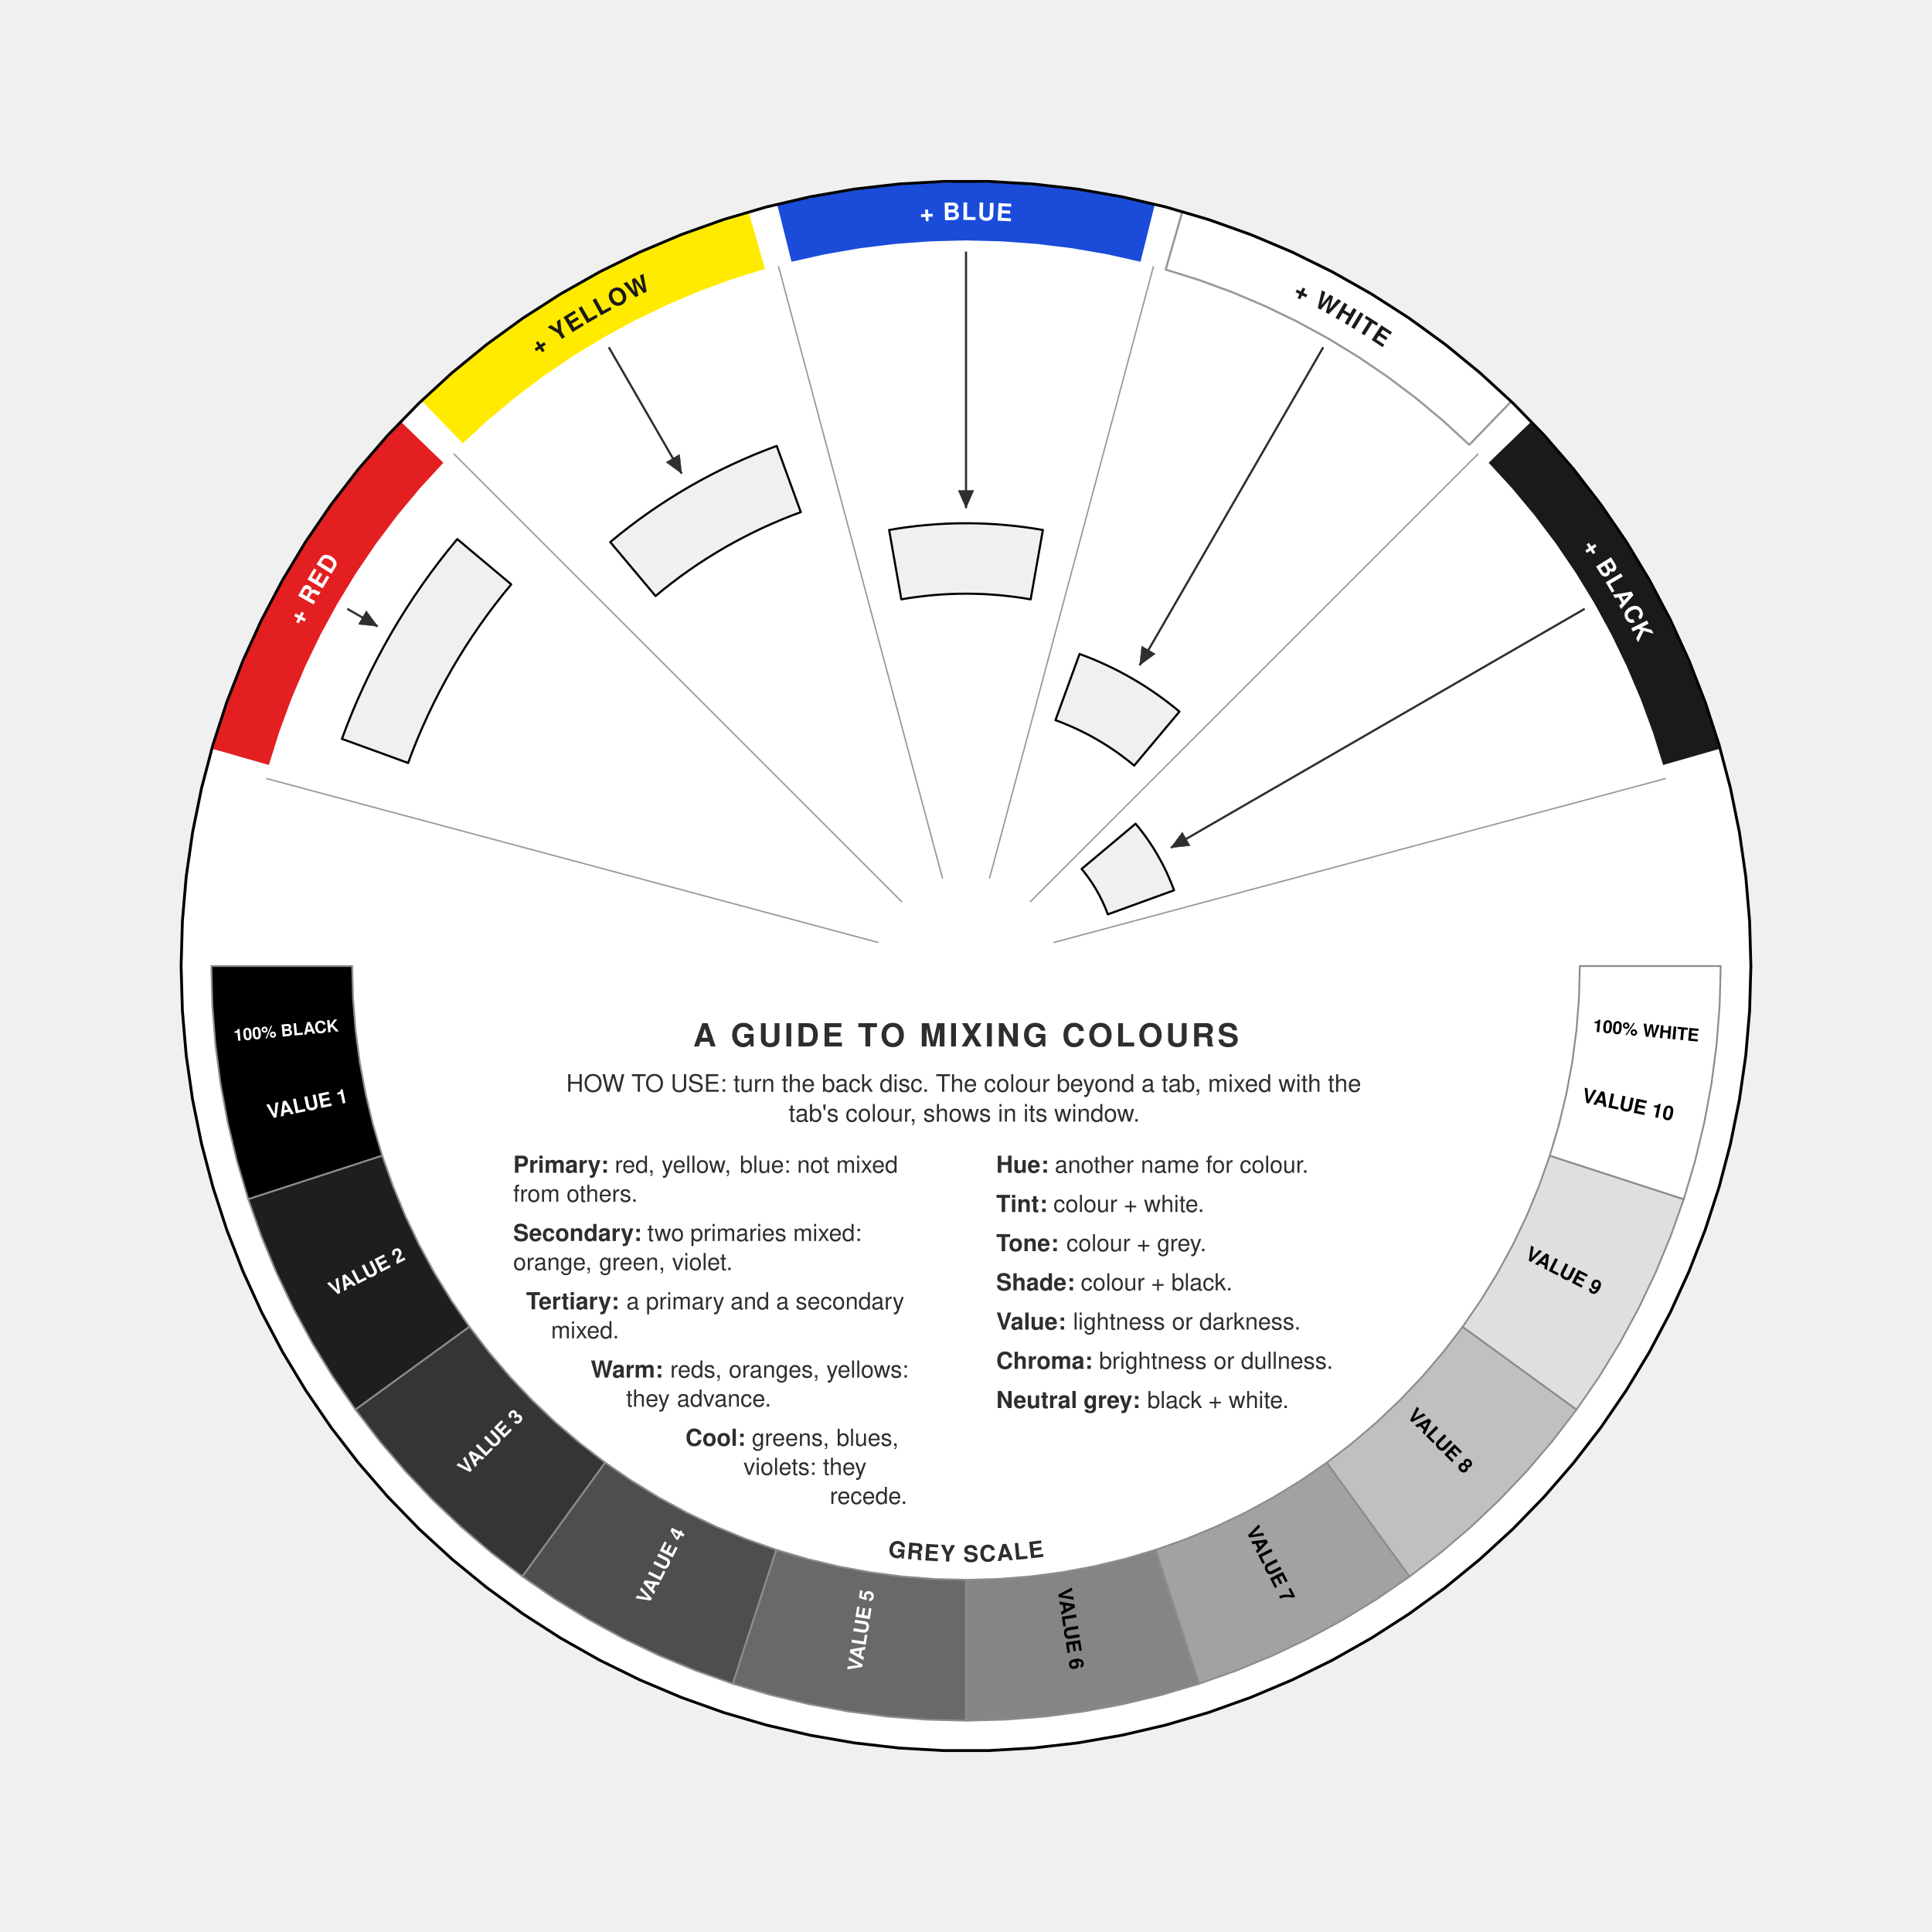
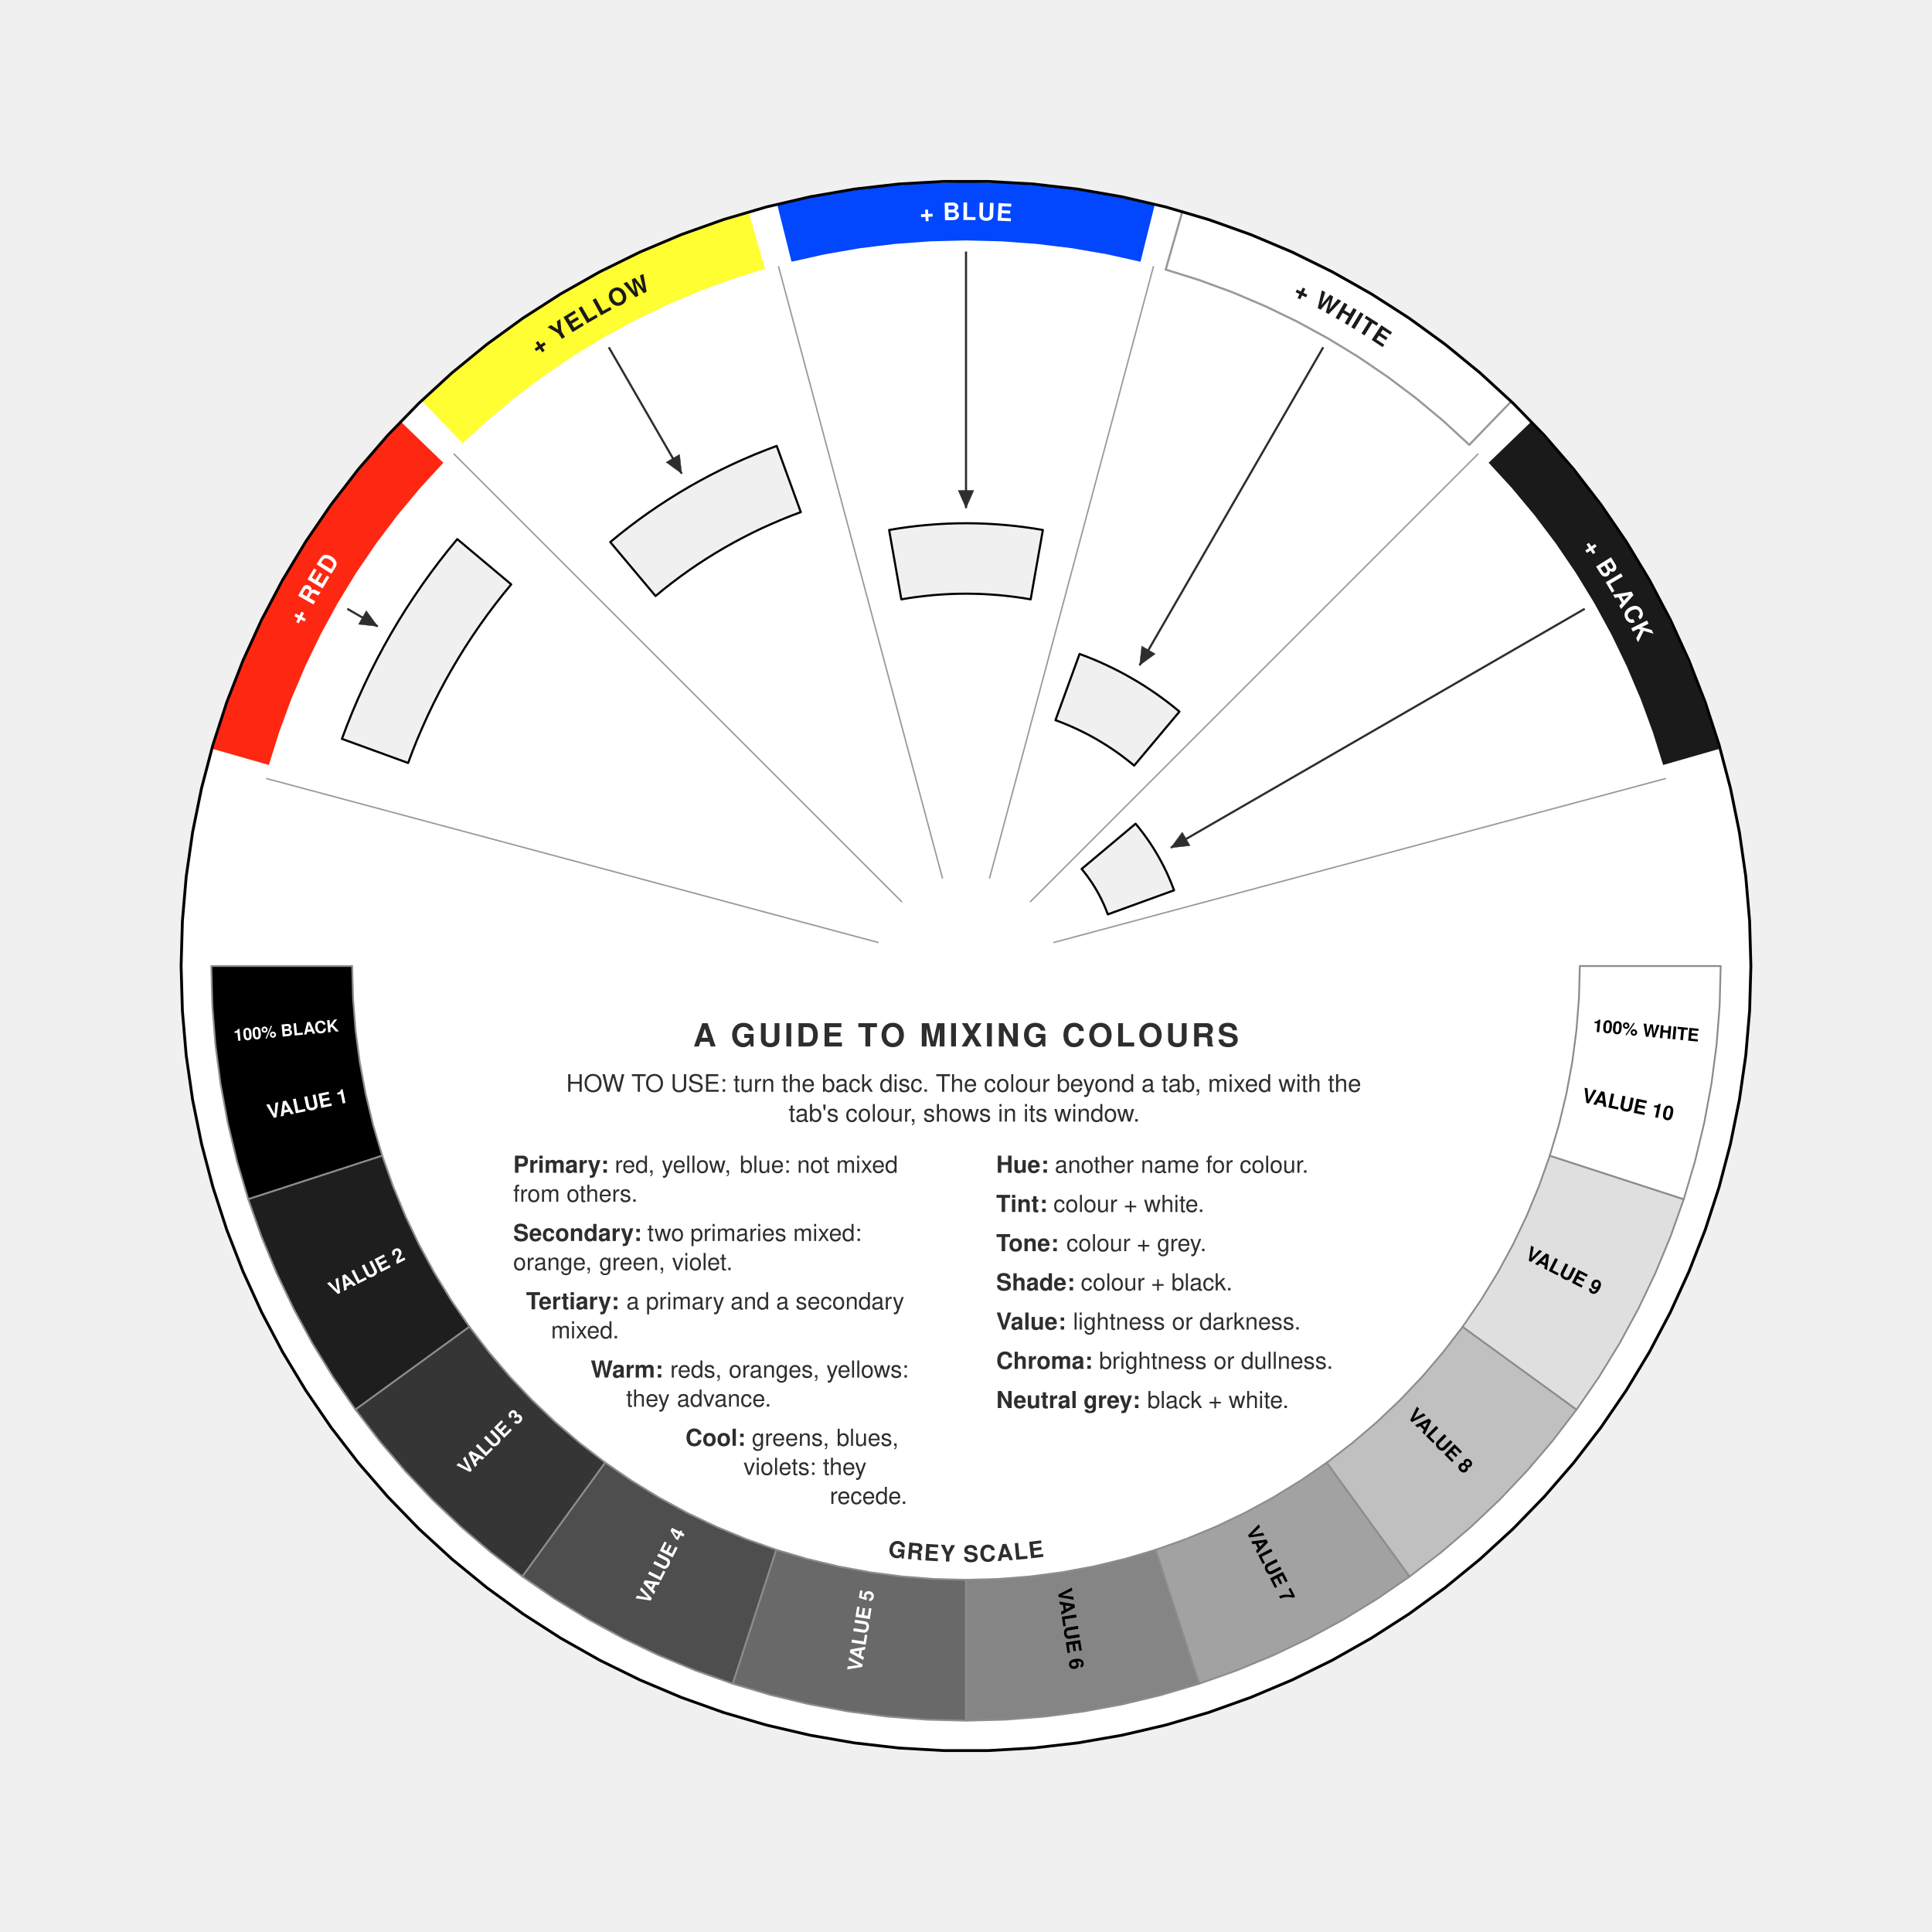
<svg xmlns="http://www.w3.org/2000/svg" viewBox="0 0 544.25 544.25" font-family="Helvetica, Arial, 'Liberation Sans', sans-serif">
  <path d="M493.23,272.13 L492.87,259.50 L491.79,246.92 L489.99,234.42 L487.48,222.05 L484.27,209.83 L480.37,197.82 L475.79,186.06 L470.54,174.57 L464.65,163.40 L458.13,152.59 L451.00,142.17 L443.29,132.17 L435.02,122.62 L426.22,113.57 L416.92,105.03 L407.14,97.03 L396.93,89.61 L386.30,82.79 L375.31,76.58 L363.98,71.00 L352.34,66.09 L340.45,61.85 L328.33,58.29 L316.03,55.43 L303.59,53.27 L291.05,51.83 L278.44,51.11 L265.81,51.11 L253.21,51.83 L240.66,53.27 L228.22,55.43 L215.92,58.29 L203.80,61.85 L191.91,66.09 L180.28,71.00 L168.94,76.58 L157.95,82.79 L147.33,89.61 L137.11,97.03 L127.33,105.03 L118.03,113.57 L109.23,122.62 L100.96,132.17 L93.25,142.17 L86.12,152.59 L79.60,163.40 L73.71,174.57 L68.46,186.06 L63.88,197.82 L59.98,209.83 L56.77,222.05 L54.26,234.42 L52.46,246.92 L51.38,259.50 L51.02,272.13 L51.38,284.75 L52.46,297.33 L54.26,309.83 L56.77,322.20 L59.98,334.42 L63.88,346.43 L68.46,358.19 L73.71,369.68 L79.60,380.85 L86.12,391.66 L93.25,402.09 L100.96,412.09 L109.23,421.63 L118.03,430.69 L127.33,439.22 L137.11,447.22 L147.33,454.64 L157.95,461.47 L168.94,467.68 L180.28,473.25 L191.91,478.16 L203.80,482.41 L215.92,485.96 L228.22,488.82 L240.66,490.98 L253.21,492.42 L265.81,493.14 L278.44,493.14 L291.05,492.42 L303.59,490.98 L316.03,488.82 L328.33,485.96 L340.45,482.41 L352.34,478.16 L363.98,473.25 L375.31,467.68 L386.30,461.47 L396.93,454.64 L407.14,447.22 L416.92,439.22 L426.22,430.69 L435.02,421.63 L443.29,412.09 L451.00,402.09 L458.13,391.66 L464.65,380.85 L470.54,369.68 L475.79,358.19 L480.37,346.43 L484.27,334.42 L487.48,322.20 L489.99,309.83 L491.79,297.33 L492.87,284.75 Z M128.81,151.87 L126.22,155.02 L123.70,158.23 L121.25,161.50 L118.87,164.82 L116.57,168.19 L114.34,171.60 L112.18,175.07 L110.10,178.58 L108.10,182.14 L106.18,185.74 L104.33,189.38 L102.57,193.06 L100.88,196.78 L99.28,200.53 L97.76,204.32 L96.32,208.14 L114.97,214.93 L116.25,211.51 L117.61,208.12 L119.05,204.77 L120.55,201.45 L122.13,198.16 L123.78,194.90 L125.50,191.68 L127.29,188.50 L129.15,185.36 L131.07,182.27 L133.07,179.21 L135.13,176.20 L137.25,173.23 L139.44,170.31 L141.69,167.44 L144.01,164.62 Z M218.80,125.62 L215.62,126.82 L212.46,128.09 L209.34,129.42 L206.24,130.83 L203.17,132.30 L200.14,133.84 L197.14,135.44 L194.17,137.11 L191.25,138.84 L188.36,140.64 L185.51,142.50 L182.70,144.42 L179.94,146.40 L177.22,148.44 L174.54,150.54 L171.91,152.70 L184.67,167.90 L186.96,166.01 L189.30,164.18 L191.67,162.40 L194.08,160.67 L196.53,158.99 L199.02,157.37 L201.54,155.80 L204.09,154.29 L206.68,152.84 L209.30,151.44 L211.95,150.09 L214.62,148.81 L217.33,147.59 L220.06,146.42 L222.81,145.31 L225.59,144.27 Z M293.78,149.30 L291.10,148.85 L288.41,148.47 L285.70,148.14 L283.00,147.88 L280.28,147.67 L277.57,147.52 L274.85,147.43 L272.13,147.40 L269.41,147.43 L266.69,147.52 L263.97,147.67 L261.26,147.88 L258.55,148.14 L255.85,148.47 L253.15,148.85 L250.47,149.30 L253.91,168.84 L256.17,168.46 L258.44,168.14 L260.71,167.87 L262.98,167.64 L265.27,167.47 L267.55,167.34 L269.84,167.27 L272.13,167.24 L274.41,167.27 L276.70,167.34 L278.99,167.47 L281.27,167.64 L283.54,167.87 L285.82,168.14 L288.08,168.46 L290.34,168.84 Z M332.25,200.47 L330.68,199.17 L329.07,197.91 L327.44,196.69 L325.78,195.50 L324.10,194.35 L322.39,193.23 L320.65,192.15 L318.90,191.12 L317.12,190.11 L315.32,189.15 L313.50,188.23 L311.66,187.35 L309.80,186.50 L307.92,185.70 L306.03,184.94 L304.12,184.22 L297.33,202.87 L298.84,203.44 L300.33,204.04 L301.81,204.67 L303.27,205.33 L304.72,206.03 L306.16,206.75 L307.58,207.51 L308.98,208.30 L310.36,209.12 L311.73,209.97 L313.07,210.85 L314.40,211.75 L315.71,212.69 L316.99,213.66 L318.26,214.65 L319.50,215.67 Z M330.73,250.80 L330.25,249.52 L329.74,248.26 L329.21,247.01 L328.65,245.77 L328.06,244.54 L327.44,243.33 L326.80,242.13 L326.13,240.94 L325.44,239.77 L324.72,238.62 L323.98,237.48 L323.21,236.36 L322.42,235.25 L321.60,234.16 L320.76,233.09 L319.90,232.04 L304.70,244.79 L305.29,245.51 L305.86,246.24 L306.42,246.98 L306.96,247.74 L307.48,248.50 L307.99,249.28 L308.48,250.07 L308.95,250.87 L309.40,251.67 L309.84,252.49 L310.26,253.32 L310.66,254.16 L311.04,255.00 L311.41,255.85 L311.75,256.72 L312.08,257.58 Z" fill="#ffffff" fill-rule="evenodd" />
-   <path d="M113.08,118.54 L105.77,126.49 L98.85,134.79 L92.35,143.42 L86.27,152.35 L80.65,161.57 L75.47,171.06 L70.77,180.79 L66.55,190.73 L62.82,200.87 L59.59,211.18 L75.94,215.87 L78.92,206.35 L82.36,196.99 L86.26,187.81 L90.60,178.83 L95.37,170.08 L100.57,161.57 L106.18,153.32 L112.18,145.35 L118.56,137.69 L125.31,130.35 Z" fill="#e31f21" stroke="#ffffff" stroke-width="0.60" stroke-linejoin="round" />
+   <path d="M113.08,118.54 L105.77,126.49 L98.85,134.79 L92.35,143.42 L86.27,152.35 L80.65,161.57 L75.47,171.06 L70.77,180.79 L66.55,190.73 L62.82,200.87 L59.59,211.18 L75.94,215.87 L78.92,206.35 L82.36,196.99 L86.26,187.81 L90.60,178.83 L95.37,170.08 L100.57,161.57 L106.18,153.32 L112.18,145.35 L118.56,137.69 L125.31,130.35 Z" fill="#fe2712" stroke="#ffffff" stroke-width="0.60" stroke-linejoin="round" />
  <text x="85.01" y="176.45" font-size="6.80" fill="#ffffff" font-weight="bold" transform="rotate(-62.38 85.01 176.45)">+</text>
  <text x="88.03" y="170.74" font-size="6.80" fill="#ffffff" font-weight="bold" transform="rotate(-60.49 88.03 170.74)">R</text>
  <text x="90.60" y="166.21" font-size="6.80" fill="#ffffff" font-weight="bold" transform="rotate(-59.12 90.60 166.21)">E</text>
  <text x="93.09" y="162.06" font-size="6.80" fill="#ffffff" font-weight="bold" transform="rotate(-57.75 93.09 162.06)">D</text>
  <path d="M128.81,151.87 L126.22,155.02 L123.70,158.23 L121.25,161.50 L118.87,164.82 L116.57,168.19 L114.34,171.60 L112.18,175.07 L110.10,178.58 L108.10,182.14 L106.18,185.74 L104.33,189.38 L102.57,193.06 L100.88,196.78 L99.28,200.53 L97.76,204.32 L96.32,208.14 L114.97,214.93 L116.25,211.51 L117.61,208.12 L119.05,204.77 L120.55,201.45 L122.13,198.16 L123.78,194.90 L125.50,191.68 L127.29,188.50 L129.15,185.36 L131.07,182.27 L133.07,179.21 L135.13,176.20 L137.25,173.23 L139.44,170.31 L141.69,167.44 L144.01,164.62 Z" fill="none" stroke="#000000" stroke-width="0.60" stroke-linejoin="round" />
  <path d="M97.83,171.50 L106.42,176.46" fill="none" stroke="#2e2e2e" stroke-width="0.60" stroke-linejoin="round" />
  <path d="M106.42,176.46 L100.99,175.86 L103.19,172.05 Z" fill="#2e2e2e" stroke="#2e2e2e" stroke-width="0.10" stroke-linejoin="round" />
-   <path d="M211.18,59.59 L200.87,62.82 L190.73,66.55 L180.79,70.77 L171.06,75.47 L161.57,80.65 L152.35,86.27 L143.42,92.35 L134.79,98.85 L126.49,105.77 L118.54,113.08 L130.35,125.31 L137.69,118.56 L145.35,112.18 L153.32,106.18 L161.57,100.57 L170.08,95.37 L178.83,90.60 L187.81,86.26 L196.99,82.36 L206.35,78.92 L215.87,75.94 Z" fill="#ffeb00" stroke="#ffffff" stroke-width="0.60" stroke-linejoin="round" />
+   <path d="M211.18,59.59 L200.87,62.82 L190.73,66.55 L180.79,70.77 L171.06,75.47 L161.57,80.65 L152.35,86.27 L143.42,92.35 L134.79,98.85 L126.49,105.77 L118.54,113.08 L130.35,125.31 L137.69,118.56 L145.35,112.18 L153.32,106.18 L161.57,100.57 L170.08,95.37 L178.83,90.60 L187.81,86.26 L196.99,82.36 L206.35,78.92 L215.87,75.94 Z" fill="#fefe33" stroke="#ffffff" stroke-width="0.60" stroke-linejoin="round" />
  <text x="151.43" y="100.08" font-size="6.80" fill="#1a1a1a" font-weight="bold" transform="rotate(-34.51 151.43 100.08)">+</text>
  <text x="156.77" y="96.45" font-size="6.80" fill="#1a1a1a" font-weight="bold" transform="rotate(-32.67 156.77 96.45)">Y</text>
  <text x="160.85" y="93.84" font-size="6.80" fill="#1a1a1a" font-weight="bold" transform="rotate(-31.35 160.85 93.84)">E</text>
  <text x="164.98" y="91.33" font-size="6.80" fill="#1a1a1a" font-weight="bold" transform="rotate(-30.09 164.98 91.33)">L</text>
  <text x="168.84" y="89.10" font-size="6.80" fill="#1a1a1a" font-weight="bold" transform="rotate(-28.87 168.84 89.10)">L</text>
  <text x="172.74" y="86.95" font-size="6.80" fill="#1a1a1a" font-weight="bold" transform="rotate(-27.50 172.74 86.95)">O</text>
  <text x="177.69" y="84.36" font-size="6.80" fill="#1a1a1a" font-weight="bold" transform="rotate(-25.82 177.69 84.36)">W</text>
  <path d="M218.80,125.62 L215.62,126.82 L212.46,128.09 L209.34,129.42 L206.24,130.83 L203.17,132.30 L200.14,133.84 L197.14,135.44 L194.17,137.11 L191.25,138.84 L188.36,140.64 L185.51,142.50 L182.70,144.42 L179.94,146.40 L177.22,148.44 L174.54,150.54 L171.91,152.70 L184.67,167.90 L186.96,166.01 L189.30,164.18 L191.67,162.40 L194.08,160.67 L196.53,158.99 L199.02,157.37 L201.54,155.80 L204.09,154.29 L206.68,152.84 L209.30,151.44 L211.95,150.09 L214.62,148.81 L217.33,147.59 L220.06,146.42 L222.81,145.31 L225.59,144.27 Z" fill="none" stroke="#000000" stroke-width="0.60" stroke-linejoin="round" />
  <path d="M171.50,97.83 L192.05,133.43" fill="none" stroke="#2e2e2e" stroke-width="0.60" stroke-linejoin="round" />
  <path d="M192.05,133.43 L187.64,130.20 L191.45,128.00 Z" fill="#2e2e2e" stroke="#2e2e2e" stroke-width="0.10" stroke-linejoin="round" />
-   <path d="M325.62,57.59 L315.07,55.23 L304.43,53.40 L293.70,52.08 L282.93,51.29 L272.13,51.02 L261.33,51.29 L250.55,52.08 L239.83,53.40 L229.18,55.23 L218.64,57.59 L222.75,74.09 L232.48,71.92 L242.31,70.22 L252.21,69.01 L262.16,68.28 L272.13,68.03 L282.10,68.28 L292.04,69.01 L301.94,70.22 L311.77,71.92 L321.50,74.09 Z" fill="#1a4cd9" stroke="#ffffff" stroke-width="0.60" stroke-linejoin="round" />
+   <path d="M325.62,57.59 L315.07,55.23 L304.43,53.40 L293.70,52.08 L282.93,51.29 L272.13,51.02 L261.33,51.29 L250.55,52.08 L239.83,53.40 L229.18,55.23 L218.64,57.59 L222.75,74.09 L232.48,71.92 L242.31,70.22 L252.21,69.01 L262.16,68.28 L272.13,68.03 L282.10,68.28 L292.04,69.01 L301.94,70.22 L311.77,71.92 L321.50,74.09 Z" fill="#0247fe" stroke="#ffffff" stroke-width="0.60" stroke-linejoin="round" />
  <text x="259.20" y="62.36" font-size="6.80" fill="#ffffff" font-weight="bold" transform="rotate(-2.99 259.20 62.36)">+</text>
  <text x="265.65" y="62.06" font-size="6.80" fill="#ffffff" font-weight="bold" transform="rotate(-1.10 265.65 62.06)">B</text>
  <text x="270.86" y="61.97" font-size="6.80" fill="#ffffff" font-weight="bold" transform="rotate(0.22 270.86 61.97)">L</text>
  <text x="275.32" y="61.99" font-size="6.80" fill="#ffffff" font-weight="bold" transform="rotate(1.54 275.32 61.99)">U</text>
  <text x="280.52" y="62.13" font-size="6.80" fill="#ffffff" font-weight="bold" transform="rotate(2.91 280.52 62.13)">E</text>
  <path d="M293.78,149.30 L291.10,148.85 L288.41,148.47 L285.70,148.14 L283.00,147.88 L280.28,147.67 L277.57,147.52 L274.85,147.43 L272.13,147.40 L269.41,147.43 L266.69,147.52 L263.97,147.67 L261.26,147.88 L258.55,148.14 L255.85,148.47 L253.15,148.85 L250.47,149.30 L253.91,168.84 L256.17,168.46 L258.44,168.14 L260.71,167.87 L262.98,167.64 L265.27,167.47 L267.55,167.34 L269.84,167.27 L272.13,167.24 L274.41,167.27 L276.70,167.34 L278.99,167.47 L281.27,167.64 L283.54,167.87 L285.82,168.14 L288.08,168.46 L290.34,168.84 Z" fill="none" stroke="#000000" stroke-width="0.60" stroke-linejoin="round" />
  <path d="M272.13,70.87 L272.13,143.15" fill="none" stroke="#2e2e2e" stroke-width="0.60" stroke-linejoin="round" />
  <path d="M272.13,143.15 L269.93,138.15 L274.33,138.15 Z" fill="#2e2e2e" stroke="#2e2e2e" stroke-width="0.10" stroke-linejoin="round" />
  <path d="M425.72,113.08 L417.76,105.77 L409.46,98.85 L400.83,92.35 L391.90,86.27 L382.68,80.65 L373.19,75.47 L363.46,70.77 L353.52,66.55 L343.38,62.82 L333.07,59.59 L328.38,75.94 L337.90,78.92 L347.26,82.36 L356.44,86.26 L365.42,90.60 L374.17,95.37 L382.69,100.57 L390.93,106.18 L398.90,112.18 L406.56,118.56 L413.90,125.31 Z" fill="#ffffff" stroke="#999999" stroke-width="0.60" stroke-linejoin="round" />
  <text x="364.15" y="83.19" font-size="6.80" fill="#1a1a1a" font-weight="bold" transform="rotate(26.51 364.15 83.19)">+</text>
  <text x="369.92" y="86.09" font-size="6.80" fill="#1a1a1a" font-weight="bold" transform="rotate(28.61 369.92 86.09)">W</text>
  <text x="375.82" y="89.32" font-size="6.80" fill="#1a1a1a" font-weight="bold" transform="rotate(30.23 375.82 89.32)">H</text>
  <text x="380.31" y="91.96" font-size="6.80" fill="#1a1a1a" font-weight="bold" transform="rotate(31.24 380.31 91.96)">I</text>
  <text x="382.18" y="93.09" font-size="6.80" fill="#1a1a1a" font-weight="bold" transform="rotate(32.15 382.18 93.09)">T</text>
  <text x="385.96" y="95.46" font-size="6.80" fill="#1a1a1a" font-weight="bold" transform="rotate(33.41 385.96 95.46)">E</text>
  <path d="M332.25,200.47 L330.68,199.17 L329.07,197.91 L327.44,196.69 L325.78,195.50 L324.10,194.35 L322.39,193.23 L320.65,192.15 L318.90,191.12 L317.12,190.11 L315.32,189.15 L313.50,188.23 L311.66,187.35 L309.80,186.50 L307.92,185.70 L306.03,184.94 L304.12,184.22 L297.33,202.87 L298.84,203.44 L300.33,204.04 L301.81,204.67 L303.27,205.33 L304.72,206.03 L306.16,206.75 L307.58,207.51 L308.98,208.30 L310.36,209.12 L311.73,209.97 L313.07,210.85 L314.40,211.75 L315.71,212.69 L316.99,213.66 L318.26,214.65 L319.50,215.67 Z" fill="none" stroke="#000000" stroke-width="0.60" stroke-linejoin="round" />
  <path d="M372.76,97.83 L321.02,187.43" fill="none" stroke="#2e2e2e" stroke-width="0.60" stroke-linejoin="round" />
  <path d="M321.02,187.43 L321.62,182.00 L325.43,184.20 Z" fill="#2e2e2e" stroke="#2e2e2e" stroke-width="0.10" stroke-linejoin="round" />
  <path d="M484.66,211.18 L481.43,200.87 L477.70,190.73 L473.48,180.79 L468.78,171.06 L463.61,161.57 L457.98,152.35 L451.90,143.42 L445.40,134.79 L438.49,126.49 L431.17,118.54 L418.94,130.35 L425.69,137.69 L432.07,145.35 L438.08,153.32 L443.68,161.57 L448.88,170.08 L453.65,178.83 L457.99,187.81 L461.89,196.99 L465.33,206.35 L468.31,215.87 Z" fill="#1a1a1a" stroke="#ffffff" stroke-width="0.60" stroke-linejoin="round" />
  <text x="445.76" y="153.73" font-size="6.80" fill="#ffffff" font-weight="bold" transform="rotate(56.25 445.76 153.73)">+</text>
  <text x="449.33" y="159.12" font-size="6.80" fill="#ffffff" font-weight="bold" transform="rotate(58.14 449.33 159.12)">B</text>
  <text x="452.07" y="163.55" font-size="6.80" fill="#ffffff" font-weight="bold" transform="rotate(59.46 452.07 163.55)">L</text>
  <text x="454.33" y="167.39" font-size="6.80" fill="#ffffff" font-weight="bold" transform="rotate(60.78 454.33 167.39)">A</text>
  <text x="456.87" y="171.94" font-size="6.80" fill="#ffffff" font-weight="bold" transform="rotate(62.20 456.87 171.94)">C</text>
  <text x="459.30" y="176.55" font-size="6.80" fill="#ffffff" font-weight="bold" transform="rotate(63.62 459.30 176.55)">K</text>
  <path d="M330.73,250.80 L330.25,249.52 L329.74,248.26 L329.21,247.01 L328.65,245.77 L328.06,244.54 L327.44,243.33 L326.80,242.13 L326.13,240.94 L325.44,239.77 L324.72,238.62 L323.98,237.48 L323.21,236.36 L322.42,235.25 L321.60,234.16 L320.76,233.09 L319.90,232.04 L304.70,244.79 L305.29,245.51 L305.86,246.24 L306.42,246.98 L306.96,247.74 L307.48,248.50 L307.99,249.28 L308.48,250.07 L308.95,250.87 L309.40,251.67 L309.84,252.49 L310.26,253.32 L310.66,254.16 L311.04,255.00 L311.41,255.85 L311.75,256.72 L312.08,257.58 Z" fill="none" stroke="#000000" stroke-width="0.60" stroke-linejoin="round" />
  <path d="M446.42,171.50 L329.82,238.82" fill="none" stroke="#2e2e2e" stroke-width="0.60" stroke-linejoin="round" />
  <path d="M329.82,238.82 L333.05,234.41 L335.25,238.22 Z" fill="#2e2e2e" stroke="#2e2e2e" stroke-width="0.10" stroke-linejoin="round" />
  <path d="M247.48,265.52 L74.99,219.30" fill="none" stroke="#999999" stroke-width="0.40" stroke-linejoin="round" />
  <path d="M254.09,254.09 L127.81,127.81" fill="none" stroke="#999999" stroke-width="0.40" stroke-linejoin="round" />
  <path d="M265.52,247.48 L219.30,74.99" fill="none" stroke="#999999" stroke-width="0.40" stroke-linejoin="round" />
  <path d="M278.73,247.48 L324.95,74.99" fill="none" stroke="#999999" stroke-width="0.40" stroke-linejoin="round" />
  <path d="M290.17,254.09 L416.44,127.81" fill="none" stroke="#999999" stroke-width="0.40" stroke-linejoin="round" />
  <path d="M296.77,265.52 L469.27,219.30" fill="none" stroke="#999999" stroke-width="0.40" stroke-linejoin="round" />
  <path d="M59.53,272.13 L59.82,283.25 L60.69,294.35 L62.14,305.38 L64.17,316.33 L66.77,327.15 L69.93,337.82 L107.68,325.56 L105.10,316.88 L102.99,308.08 L101.34,299.18 L100.16,290.20 L99.45,281.18 L99.21,272.13 Z" fill="#000000" stroke="#8c8c8c" stroke-width="0.50" stroke-linejoin="round" />
  <text x="65.99" y="293.31" font-size="4.70" fill="#ffffff" font-weight="bold" transform="rotate(-5.40 65.99 293.31)">100% BLACK</text>
  <text x="75.69" y="315.22" font-size="5.60" fill="#ffffff" font-weight="bold" transform="rotate(-11.80 75.69 315.22)">VALUE 1</text>
  <path d="M69.93,337.82 L73.65,348.31 L77.91,358.60 L82.70,368.64 L88.01,378.43 L93.83,387.92 L100.13,397.09 L132.24,373.76 L127.11,366.30 L122.38,358.58 L118.06,350.63 L114.16,342.46 L110.70,334.09 L107.68,325.56 Z" fill="#1e1e1e" stroke="#8c8c8c" stroke-width="0.50" stroke-linejoin="round" />
  <text x="93.86" y="365.22" font-size="5.60" fill="#ffffff" font-weight="bold" transform="rotate(-27.00 93.86 365.22)">VALUE 2</text>
  <path d="M100.13,397.09 L106.91,405.92 L114.13,414.38 L121.80,422.46 L129.87,430.12 L138.33,437.35 L147.16,444.12 L170.49,412.02 L163.31,406.50 L156.42,400.63 L149.86,394.39 L143.63,387.83 L137.75,380.94 L132.24,373.76 Z" fill="#353535" stroke="#8c8c8c" stroke-width="0.50" stroke-linejoin="round" />
  <text x="131.35" y="415.75" font-size="5.60" fill="#ffffff" font-weight="bold" transform="rotate(-45.00 131.35 415.75)">VALUE 3</text>
  <path d="M147.16,444.12 L156.34,450.43 L165.83,456.24 L175.61,461.55 L185.65,466.34 L195.94,470.60 L206.43,474.32 L218.69,436.58 L210.16,433.55 L201.80,430.09 L193.62,426.19 L185.67,421.87 L177.95,417.14 L170.49,412.02 Z" fill="#4e4e4e" stroke="#8c8c8c" stroke-width="0.50" stroke-linejoin="round" />
  <text x="182.63" y="452.22" font-size="5.60" fill="#ffffff" font-weight="bold" transform="rotate(-63.00 182.63 452.22)">VALUE 4</text>
  <path d="M206.43,474.32 L217.10,477.48 L227.92,480.08 L238.87,482.11 L249.90,483.56 L261.00,484.43 L272.13,484.72 L272.13,445.04 L263.08,444.80 L254.05,444.09 L245.08,442.91 L236.18,441.26 L227.37,439.15 L218.69,436.58 Z" fill="#696969" stroke="#8c8c8c" stroke-width="0.50" stroke-linejoin="round" />
  <text x="242.66" y="471.06" font-size="5.60" fill="#ffffff" font-weight="bold" transform="rotate(-81.00 242.66 471.06)">VALUE 5</text>
  <path d="M272.13,484.72 L283.25,484.43 L294.35,483.56 L305.38,482.11 L316.33,480.08 L327.15,477.48 L337.82,474.32 L325.56,436.58 L316.88,439.15 L308.08,441.26 L299.18,442.91 L290.20,444.09 L281.18,444.80 L272.13,445.04 Z" fill="#858585" stroke="#8c8c8c" stroke-width="0.50" stroke-linejoin="round" />
  <text x="297.89" y="447.71" font-size="5.60" fill="#000000" font-weight="bold" transform="rotate(81.00 297.89 447.71)">VALUE 6</text>
  <path d="M337.82,474.32 L348.31,470.60 L358.60,466.34 L368.64,461.55 L378.43,456.24 L387.92,450.43 L397.09,444.12 L373.76,412.02 L366.30,417.14 L358.58,421.87 L350.63,426.19 L342.46,430.09 L334.09,433.55 L325.56,436.58 Z" fill="#a2a2a2" stroke="#8c8c8c" stroke-width="0.50" stroke-linejoin="round" />
  <text x="350.89" y="431.15" font-size="5.60" fill="#000000" font-weight="bold" transform="rotate(63.00 350.89 431.15)">VALUE 7</text>
  <path d="M397.09,444.12 L405.92,437.35 L414.38,430.12 L422.46,422.46 L430.12,414.38 L437.35,405.92 L444.12,397.09 L412.02,373.76 L406.50,380.94 L400.63,387.83 L394.39,394.39 L387.83,400.63 L380.94,406.50 L373.76,412.02 Z" fill="#c0c0c0" stroke="#8c8c8c" stroke-width="0.50" stroke-linejoin="round" />
  <text x="396.18" y="399.03" font-size="5.60" fill="#000000" font-weight="bold" transform="rotate(45.00 396.18 399.03)">VALUE 8</text>
  <path d="M444.12,397.09 L450.43,387.92 L456.24,378.43 L461.55,368.64 L466.34,358.60 L470.60,348.31 L474.32,337.82 L436.58,325.56 L433.55,334.09 L430.09,342.46 L426.19,350.63 L421.87,358.58 L417.14,366.30 L412.02,373.76 Z" fill="#dfdfdf" stroke="#8c8c8c" stroke-width="0.50" stroke-linejoin="round" />
  <text x="429.32" y="354.48" font-size="5.60" fill="#000000" font-weight="bold" transform="rotate(27.00 429.32 354.48)">VALUE 9</text>
  <path d="M474.32,337.82 L477.48,327.15 L480.08,316.33 L482.11,305.38 L483.56,294.35 L484.43,283.25 L484.72,272.13 L445.04,272.13 L444.80,281.18 L444.09,290.20 L442.91,299.18 L441.26,308.08 L439.15,316.88 L436.58,325.56 Z" fill="#ffffff" stroke="#8c8c8c" stroke-width="0.50" stroke-linejoin="round" />
  <text x="448.62" y="290.60" font-size="4.95" fill="#000000" font-weight="bold" transform="rotate(5.40 448.62 290.60)">100% WHITE</text>
  <text x="445.41" y="310.39" font-size="5.60" fill="#000000" font-weight="bold" transform="rotate(11.80 445.41 310.39)">VALUE 10</text>
  <text x="250.03" y="438.53" font-size="6.40" fill="#2e2e2e" font-weight="bold" transform="rotate(6.71 250.03 438.53)">G</text>
  <text x="255.28" y="439.14" font-size="6.40" fill="#2e2e2e" font-weight="bold" transform="rotate(4.97 255.28 439.14)">R</text>
  <text x="260.18" y="439.56" font-size="6.40" fill="#2e2e2e" font-weight="bold" transform="rotate(3.35 260.18 439.56)">E</text>
  <text x="264.74" y="439.82" font-size="6.40" fill="#2e2e2e" font-weight="bold" transform="rotate(1.79 264.74 439.82)">Y</text>
  <text x="271.39" y="439.99" font-size="6.40" fill="#2e2e2e" font-weight="bold" transform="rotate(-0.48 271.39 439.99)">S</text>
  <text x="275.96" y="439.95" font-size="6.40" fill="#2e2e2e" font-weight="bold" transform="rotate(-2.10 275.96 439.95)">C</text>
  <text x="280.88" y="439.76" font-size="6.40" fill="#2e2e2e" font-weight="bold" transform="rotate(-3.78 280.88 439.76)">A</text>
  <text x="285.79" y="439.43" font-size="6.40" fill="#2e2e2e" font-weight="bold" transform="rotate(-5.34 285.79 439.43)">L</text>
  <text x="289.98" y="439.03" font-size="6.40" fill="#2e2e2e" font-weight="bold" transform="rotate(-6.83 289.98 439.03)">E</text>
  <text x="195.27" y="294.80" font-size="9.00" fill="#2e2e2e" font-weight="bold">A</text>
  <text x="205.87" y="294.80" font-size="9.00" fill="#2e2e2e" font-weight="bold">G</text>
  <text x="213.67" y="294.80" font-size="9.00" fill="#2e2e2e" font-weight="bold">U</text>
  <text x="220.97" y="294.80" font-size="9.00" fill="#2e2e2e" font-weight="bold">I</text>
  <text x="224.27" y="294.80" font-size="9.00" fill="#2e2e2e" font-weight="bold">D</text>
  <text x="231.57" y="294.80" font-size="9.00" fill="#2e2e2e" font-weight="bold">E</text>
  <text x="241.67" y="294.80" font-size="9.00" fill="#2e2e2e" font-weight="bold">T</text>
  <text x="247.97" y="294.80" font-size="9.00" fill="#2e2e2e" font-weight="bold">O</text>
  <text x="259.08" y="294.80" font-size="9.00" fill="#2e2e2e" font-weight="bold">M</text>
  <text x="267.37" y="294.80" font-size="9.00" fill="#2e2e2e" font-weight="bold">I</text>
  <text x="270.68" y="294.80" font-size="9.00" fill="#2e2e2e" font-weight="bold">X</text>
  <text x="277.48" y="294.80" font-size="9.00" fill="#2e2e2e" font-weight="bold">I</text>
  <text x="280.78" y="294.80" font-size="9.00" fill="#2e2e2e" font-weight="bold">N</text>
  <text x="288.08" y="294.80" font-size="9.00" fill="#2e2e2e" font-weight="bold">G</text>
  <text x="299.18" y="294.80" font-size="9.00" fill="#2e2e2e" font-weight="bold">C</text>
  <text x="306.48" y="294.80" font-size="9.00" fill="#2e2e2e" font-weight="bold">O</text>
  <text x="314.28" y="294.80" font-size="9.00" fill="#2e2e2e" font-weight="bold">L</text>
  <text x="320.58" y="294.80" font-size="9.00" fill="#2e2e2e" font-weight="bold">O</text>
  <text x="328.38" y="294.80" font-size="9.00" fill="#2e2e2e" font-weight="bold">U</text>
  <text x="335.68" y="294.80" font-size="9.00" fill="#2e2e2e" font-weight="bold">R</text>
  <text x="342.98" y="294.80" font-size="9.00" fill="#2e2e2e" font-weight="bold">S</text>
  <text x="159.50" y="307.56" font-size="6.80" fill="#2e2e2e">HOW TO USE: turn the back disc. The colour beyond a tab, mixed with the</text>
  <text x="222.16" y="315.96" font-size="6.80" fill="#2e2e2e">tab's colour, shows in its window.</text>
  <text x="144.57" y="330.36" font-size="6.60" fill="#2e2e2e" font-weight="bold">Primary:</text>
  <text x="173.18" y="330.36" font-size="6.60" fill="#2e2e2e">red,</text>
  <text x="186.38" y="330.36" font-size="6.60" fill="#2e2e2e">yellow,</text>
  <text x="208.39" y="330.36" font-size="6.60" fill="#2e2e2e">blue:</text>
  <text x="224.53" y="330.36" font-size="6.60" fill="#2e2e2e">not</text>
  <text x="235.54" y="330.36" font-size="6.60" fill="#2e2e2e">mixed</text>
  <text x="144.57" y="338.54" font-size="6.60" fill="#2e2e2e">from</text>
  <text x="159.60" y="338.54" font-size="6.60" fill="#2e2e2e">others.</text>
  <text x="144.57" y="349.59" font-size="6.60" fill="#2e2e2e" font-weight="bold">Secondary:</text>
  <text x="182.35" y="349.59" font-size="6.60" fill="#2e2e2e">two</text>
  <text x="194.45" y="349.59" font-size="6.60" fill="#2e2e2e">primaries</text>
  <text x="223.42" y="349.59" font-size="6.60" fill="#2e2e2e">mixed:</text>
  <text x="144.57" y="357.78" font-size="6.60" fill="#2e2e2e">orange,</text>
  <text x="168.78" y="357.78" font-size="6.60" fill="#2e2e2e">green,</text>
  <text x="189.33" y="357.78" font-size="6.60" fill="#2e2e2e">violet.</text>
  <text x="148.20" y="368.82" font-size="6.60" fill="#2e2e2e" font-weight="bold">Tertiary:</text>
  <text x="176.44" y="368.82" font-size="6.60" fill="#2e2e2e">a</text>
  <text x="181.94" y="368.82" font-size="6.60" fill="#2e2e2e">primary</text>
  <text x="205.78" y="368.82" font-size="6.60" fill="#2e2e2e">and</text>
  <text x="218.62" y="368.82" font-size="6.60" fill="#2e2e2e">a</text>
  <text x="224.12" y="368.82" font-size="6.60" fill="#2e2e2e">secondary</text>
  <text x="155.22" y="377.01" font-size="6.60" fill="#2e2e2e">mixed.</text>
  <text x="166.42" y="388.06" font-size="6.60" fill="#2e2e2e" font-weight="bold">Warm:</text>
  <text x="188.79" y="388.06" font-size="6.60" fill="#2e2e2e">reds,</text>
  <text x="205.30" y="388.06" font-size="6.60" fill="#2e2e2e">oranges,</text>
  <text x="232.81" y="388.06" font-size="6.60" fill="#2e2e2e">yellows:</text>
  <text x="176.38" y="396.24" font-size="6.60" fill="#2e2e2e">they</text>
  <text x="190.69" y="396.24" font-size="6.60" fill="#2e2e2e">advance.</text>
  <text x="193.09" y="407.29" font-size="6.60" fill="#2e2e2e" font-weight="bold">Cool:</text>
  <text x="211.78" y="407.29" font-size="6.60" fill="#2e2e2e">greens,</text>
  <text x="235.63" y="407.29" font-size="6.60" fill="#2e2e2e">blues,</text>
  <text x="209.46" y="415.47" font-size="6.60" fill="#2e2e2e">violets:</text>
  <text x="231.83" y="415.47" font-size="6.60" fill="#2e2e2e">they</text>
  <text x="233.75" y="423.66" font-size="6.60" fill="#2e2e2e">recede.</text>
  <text x="280.63" y="330.36" font-size="6.60" fill="#2e2e2e" font-weight="bold">Hue:</text>
  <text x="297.13" y="330.36" font-size="6.60" fill="#2e2e2e">another</text>
  <text x="321.35" y="330.36" font-size="6.60" fill="#2e2e2e">name</text>
  <text x="339.69" y="330.36" font-size="6.60" fill="#2e2e2e">for</text>
  <text x="349.22" y="330.36" font-size="6.60" fill="#2e2e2e">colour.</text>
  <text x="280.63" y="341.41" font-size="6.60" fill="#2e2e2e" font-weight="bold">Tint:</text>
  <text x="296.76" y="341.41" font-size="6.60" fill="#2e2e2e">colour</text>
  <text x="316.57" y="341.41" font-size="6.60" fill="#2e2e2e">+</text>
  <text x="322.26" y="341.41" font-size="6.60" fill="#2e2e2e">white.</text>
  <text x="280.63" y="352.46" font-size="6.60" fill="#2e2e2e" font-weight="bold">Tone:</text>
  <text x="300.43" y="352.46" font-size="6.60" fill="#2e2e2e">colour</text>
  <text x="320.24" y="352.46" font-size="6.60" fill="#2e2e2e">+</text>
  <text x="325.93" y="352.46" font-size="6.60" fill="#2e2e2e">grey.</text>
  <text x="280.63" y="363.50" font-size="6.60" fill="#2e2e2e" font-weight="bold">Shade:</text>
  <text x="304.47" y="363.50" font-size="6.60" fill="#2e2e2e">colour</text>
  <text x="324.28" y="363.50" font-size="6.60" fill="#2e2e2e">+</text>
  <text x="329.96" y="363.50" font-size="6.60" fill="#2e2e2e">black.</text>
  <text x="280.63" y="374.55" font-size="6.60" fill="#2e2e2e" font-weight="bold">Value:</text>
  <text x="302.27" y="374.55" font-size="6.60" fill="#2e2e2e">lightness</text>
  <text x="330.15" y="374.55" font-size="6.60" fill="#2e2e2e">or</text>
  <text x="337.85" y="374.55" font-size="6.60" fill="#2e2e2e">darkness.</text>
  <text x="280.63" y="385.60" font-size="6.60" fill="#2e2e2e" font-weight="bold">Chroma:</text>
  <text x="309.60" y="385.60" font-size="6.60" fill="#2e2e2e">brightness</text>
  <text x="341.88" y="385.60" font-size="6.60" fill="#2e2e2e">or</text>
  <text x="349.58" y="385.60" font-size="6.60" fill="#2e2e2e">dullness.</text>
  <text x="280.63" y="396.65" font-size="6.60" fill="#2e2e2e" font-weight="bold">Neutral</text>
  <text x="305.20" y="396.65" font-size="6.60" fill="#2e2e2e" font-weight="bold">grey:</text>
  <text x="323.17" y="396.65" font-size="6.60" fill="#2e2e2e">black</text>
  <text x="340.41" y="396.65" font-size="6.60" fill="#2e2e2e">+</text>
  <text x="346.10" y="396.65" font-size="6.60" fill="#2e2e2e">white.</text>
  <path d="M493.23,272.13 L492.87,259.50 L491.79,246.92 L489.99,234.42 L487.48,222.05 L484.27,209.83 L480.37,197.82 L475.79,186.06 L470.54,174.57 L464.65,163.40 L458.13,152.59 L451.00,142.17 L443.29,132.17 L435.02,122.62 L426.22,113.57 L416.92,105.03 L407.14,97.03 L396.93,89.61 L386.30,82.79 L375.31,76.58 L363.98,71.00 L352.34,66.09 L340.45,61.85 L328.33,58.29 L316.03,55.43 L303.59,53.27 L291.05,51.83 L278.44,51.11 L265.81,51.11 L253.21,51.83 L240.66,53.27 L228.22,55.43 L215.92,58.29 L203.80,61.85 L191.91,66.09 L180.28,71.00 L168.94,76.58 L157.95,82.79 L147.33,89.61 L137.11,97.03 L127.33,105.03 L118.03,113.57 L109.23,122.62 L100.96,132.17 L93.25,142.17 L86.12,152.59 L79.60,163.40 L73.71,174.57 L68.46,186.06 L63.88,197.82 L59.98,209.83 L56.77,222.05 L54.26,234.42 L52.46,246.92 L51.38,259.50 L51.02,272.13 L51.38,284.75 L52.46,297.33 L54.26,309.83 L56.77,322.20 L59.98,334.42 L63.88,346.43 L68.46,358.19 L73.71,369.68 L79.60,380.85 L86.12,391.66 L93.25,402.09 L100.96,412.09 L109.23,421.63 L118.03,430.69 L127.33,439.22 L137.11,447.22 L147.33,454.64 L157.95,461.47 L168.94,467.68 L180.28,473.25 L191.91,478.16 L203.80,482.41 L215.92,485.96 L228.22,488.82 L240.66,490.98 L253.21,492.42 L265.81,493.14 L278.44,493.14 L291.05,492.42 L303.59,490.98 L316.03,488.82 L328.33,485.96 L340.45,482.41 L352.34,478.16 L363.98,473.25 L375.31,467.68 L386.30,461.47 L396.93,454.64 L407.14,447.22 L416.92,439.22 L426.22,430.69 L435.02,421.63 L443.29,412.09 L451.00,402.09 L458.13,391.66 L464.65,380.85 L470.54,369.68 L475.79,358.19 L480.37,346.43 L484.27,334.42 L487.48,322.20 L489.99,309.83 L491.79,297.33 L492.87,284.75 Z" fill="none" stroke="#000000" stroke-width="0.80" stroke-linejoin="round" />
</svg>
